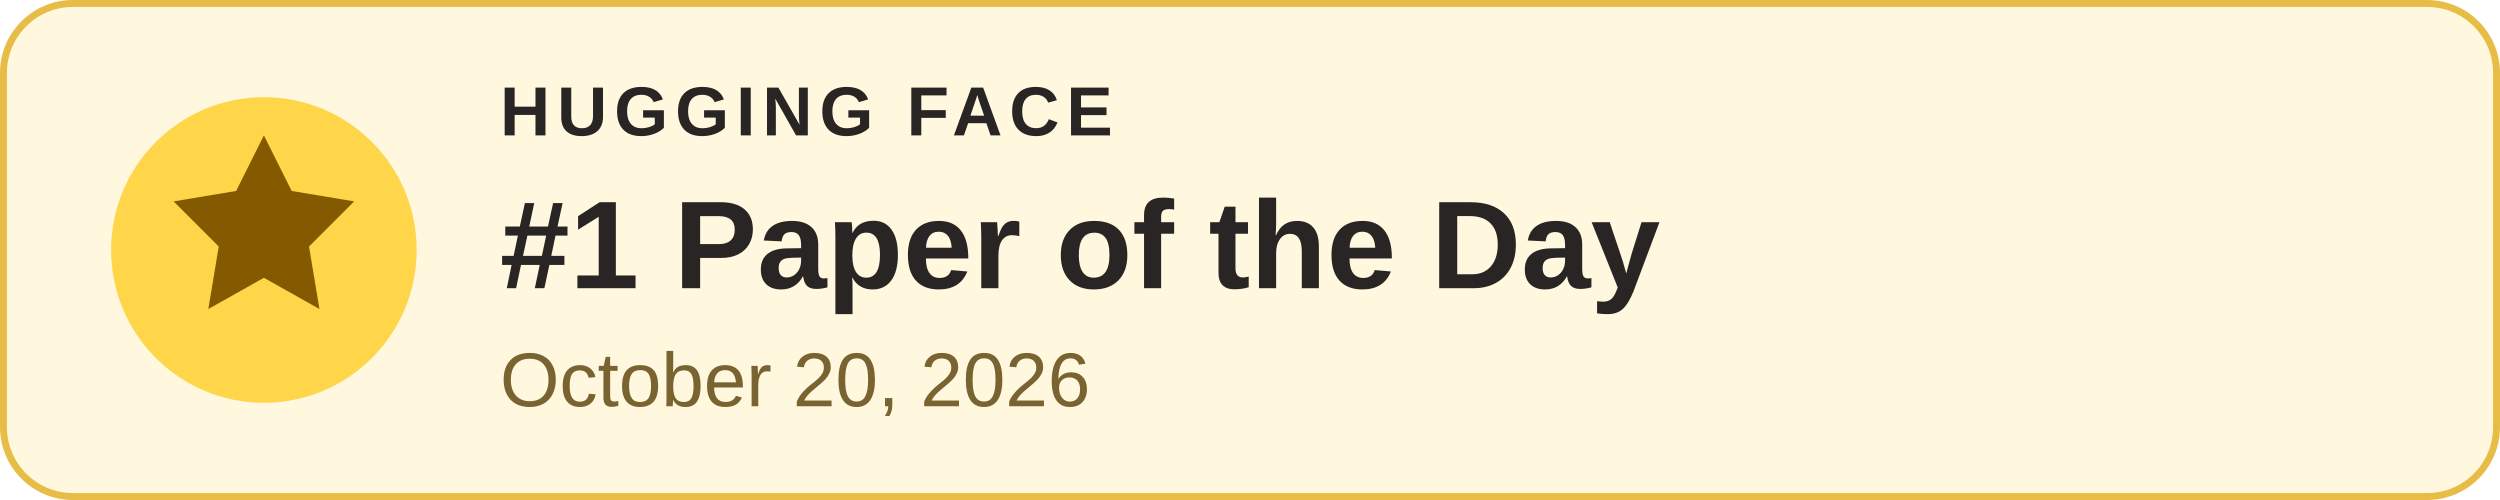
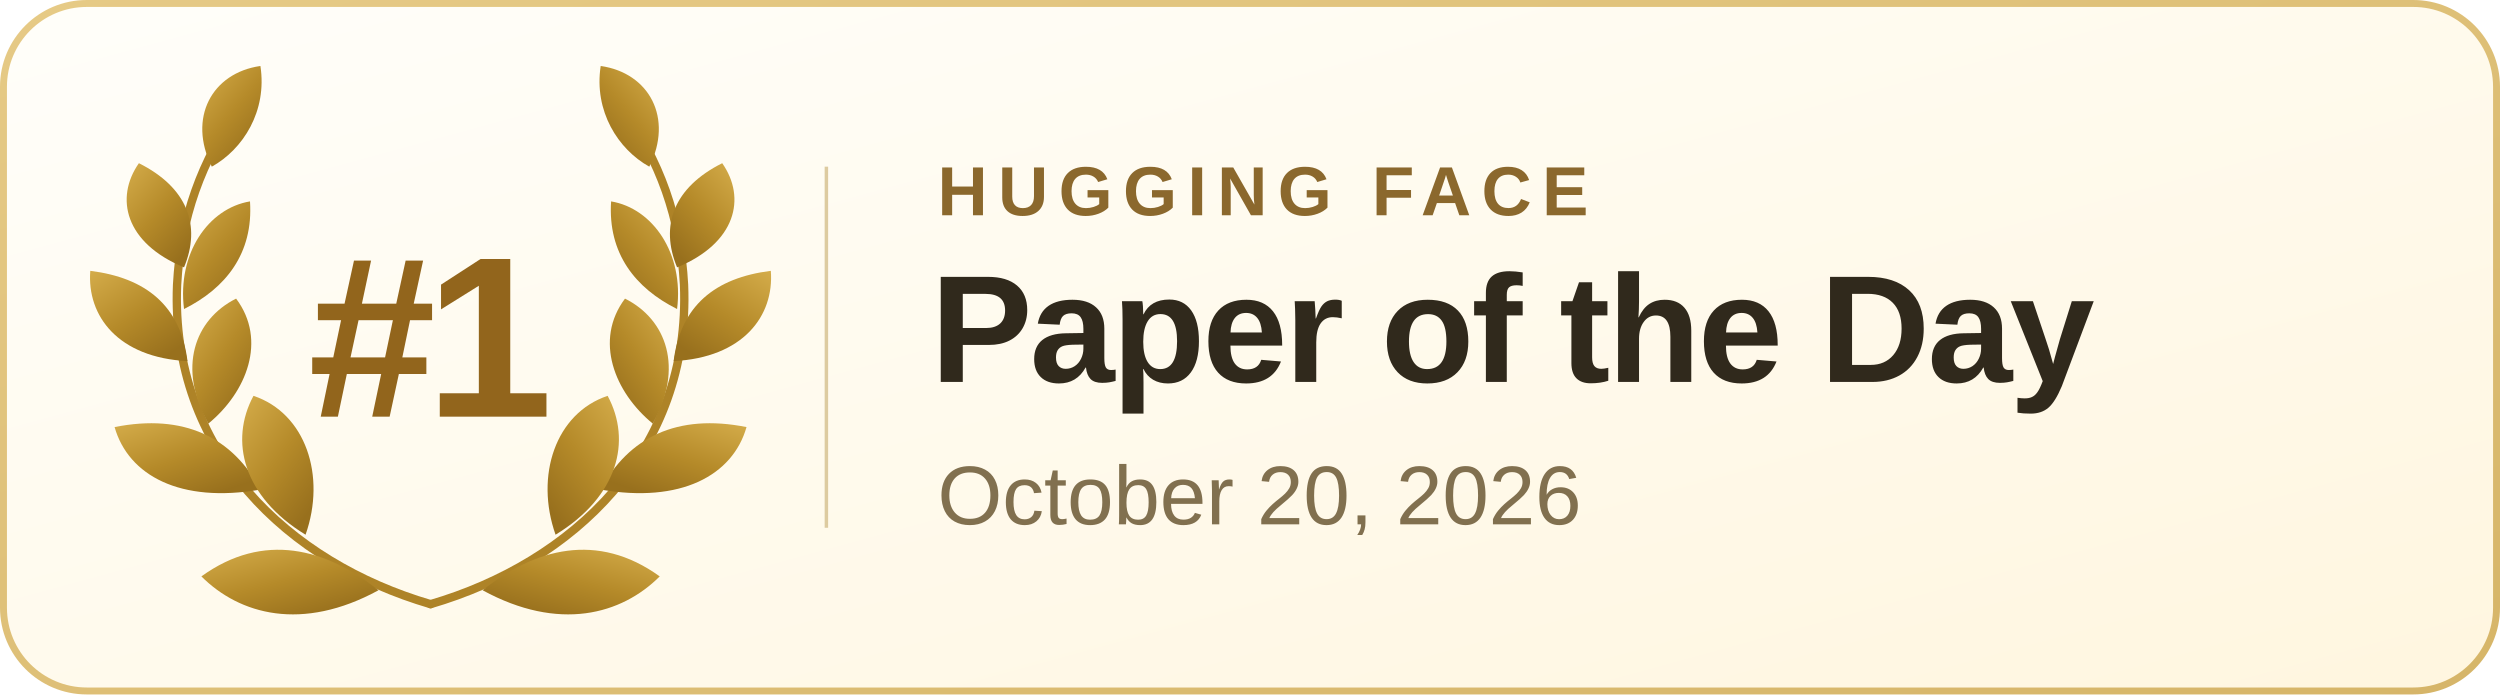
- <svg xmlns="http://www.w3.org/2000/svg" width="720" height="144" viewBox="0 0 720 144" role="img" aria-labelledby="title desc">
-   <rect x="1" y="1" width="718" height="142" rx="20" fill="#fff8df" stroke="#e8bd47" stroke-width="2" />
-   <circle cx="76" cy="72" r="44" fill="#ffd54a" />
-   <path d="m76 39 8 16 18 3-13 13 3 18-16-9-16 9 3-18-13-13 18-3Z" fill="#835a00" />
-   <g font-family="Arial, Helvetica, sans-serif" fill="#292524">
-     <text x="144" y="39" font-size="20" font-weight="700" letter-spacing="2">HUGGING FACE</text>
-     <text x="144" y="83" font-size="36" font-weight="700">#1 Paper of the Day</text>
-     <text x="144" y="117" font-size="22" fill="#786331">October 20, 2026</text>
+ <svg xmlns="http://www.w3.org/2000/svg" width="720" height="200" viewBox="0 0 720 200" role="img" aria-labelledby="title desc">
+   <defs>
+     <linearGradient id="ivory" x1="0" y1="0" x2="1" y2="1">
+       <stop offset="0" stop-color="#fffefa" />
+       <stop offset="1" stop-color="#fff6df" />
+     </linearGradient>
+     <linearGradient id="gold" x1="0" y1="0" x2="0.7" y2="1">
+       <stop offset="0" stop-color="#d4ac4a" />
+       <stop offset="0.55" stop-color="#b58a29" />
+       <stop offset="1" stop-color="#98701d" />
+     </linearGradient>
+     <linearGradient id="border" x1="0" y1="0" x2="1" y2="1">
+       <stop offset="0" stop-color="#e6ca86" />
+       <stop offset="1" stop-color="#d6b568" />
+     </linearGradient>
+     <g id="laurel">
+       <path d="M124 174C83 162 49 130 51 82C52 63 58 46 69 31" fill="none" stroke="#ae8327" stroke-width="2.4" stroke-linecap="round" />
+       <path d="M61 48C54 34 61 21 75 19C77 32 70 43 61 48Z" />
+       <path d="M53 77C36 70 33 57 40 47C54 54 58 65 53 77Z" />
+       <path d="M53 89C51 73 60 60 72 58C73 73 65 83 53 89Z" />
+       <path d="M54 104C34 103 25 91 26 78C42 80 52 88 54 104Z" />
+       <path d="M60 122C51 106 56 92 68 86C77 98 71 113 60 122Z" />
+       <path d="M75 141C52 145 37 137 33 123C53 119 67 126 75 141Z" />
+       <path d="M88 154C70 143 66 127 73 114C88 119 94 137 88 154Z" />
+       <path d="M109 170C87 182 69 177 58 166C76 153 94 158 109 170Z" />
+     </g>
+   </defs>
+   <rect x="1" y="1" width="718" height="198" rx="24" fill="url(#ivory)" stroke="url(#border)" stroke-width="2" />
+   <g fill="url(#gold)">
+     <use href="#laurel" />
+     <use href="#laurel" transform="translate(248 0) scale(-1 1)" />
+   </g>
+   <text x="124" y="120" text-anchor="middle" font-family="Arial, Helvetica, sans-serif" font-size="66" font-weight="700" letter-spacing="-3" fill="#92651c">#1</text>
+   <path d="M238 48V152" stroke="#ddcba0" stroke-width="1" />
+   <g font-family="Arial, Helvetica, sans-serif">
+     <text x="270" y="62" font-size="20" font-weight="700" letter-spacing="3" fill="#8b682d">HUGGING FACE</text>
+     <text x="268" y="110" font-size="44" font-weight="700" letter-spacing="-0.8" fill="#30291c">Paper of the Day</text>
+     <text x="270" y="151" font-size="24" fill="#81704f">October 20, 2026</text>
  </g>
</svg>
